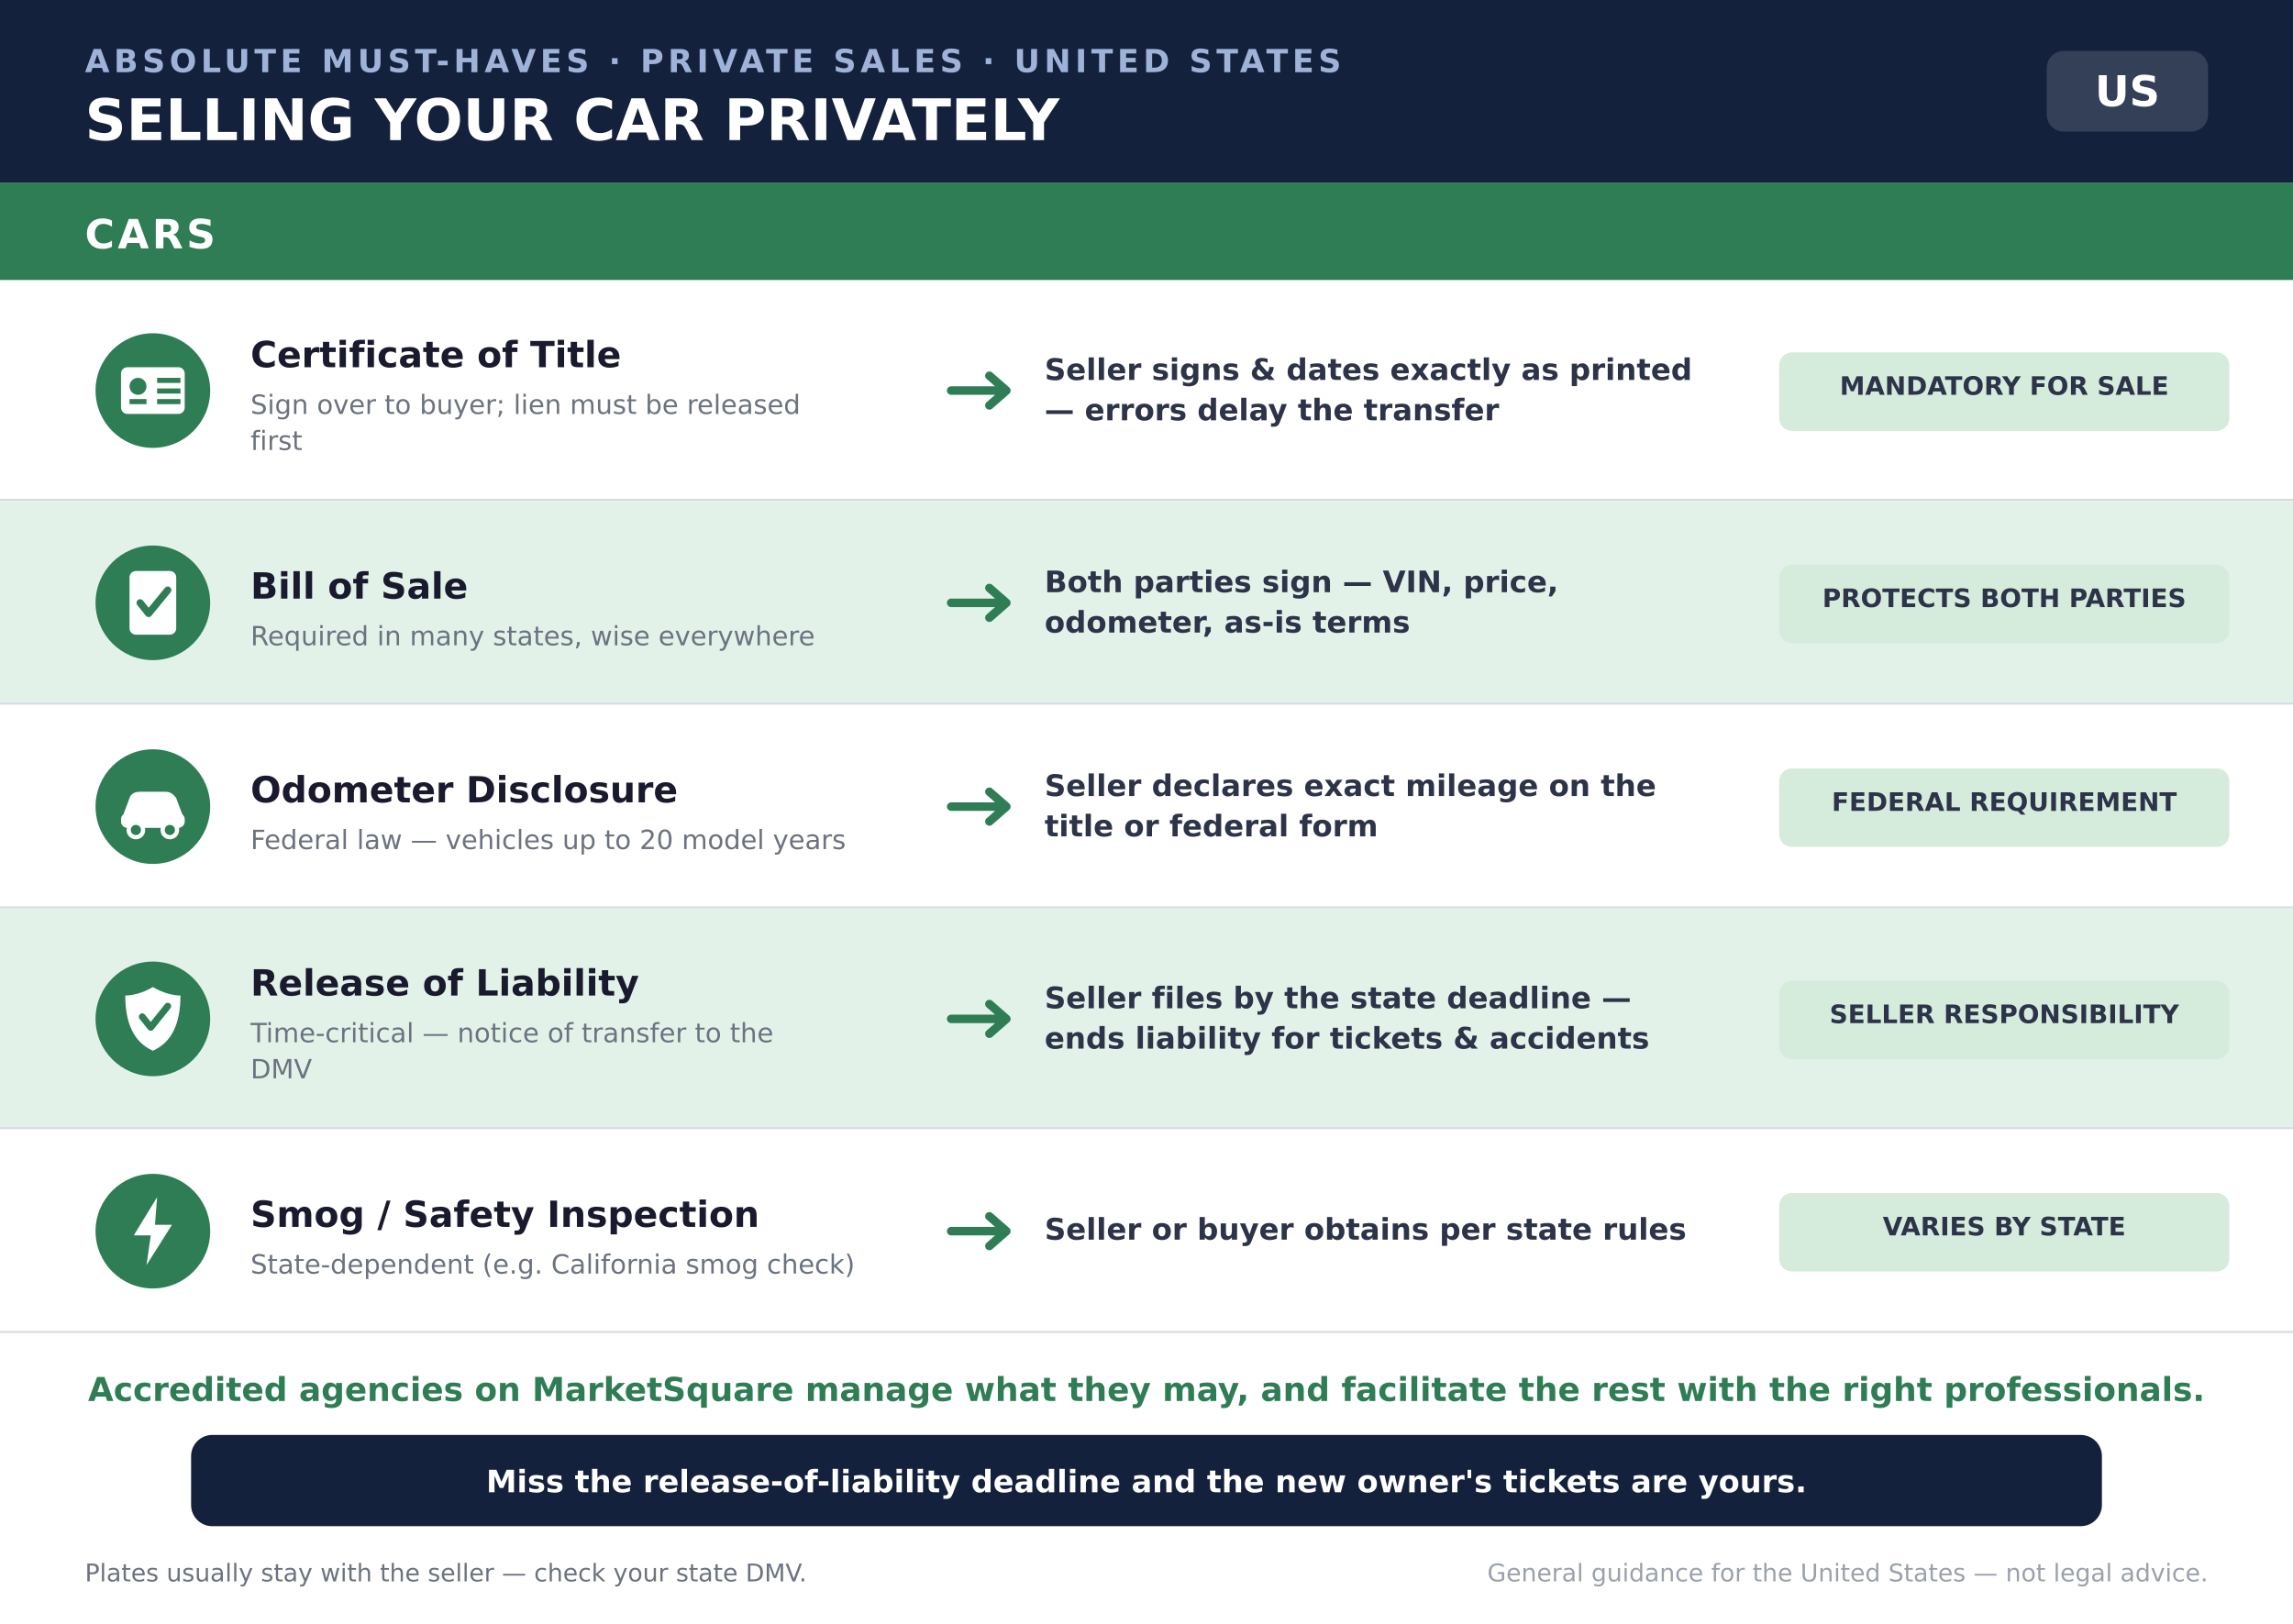
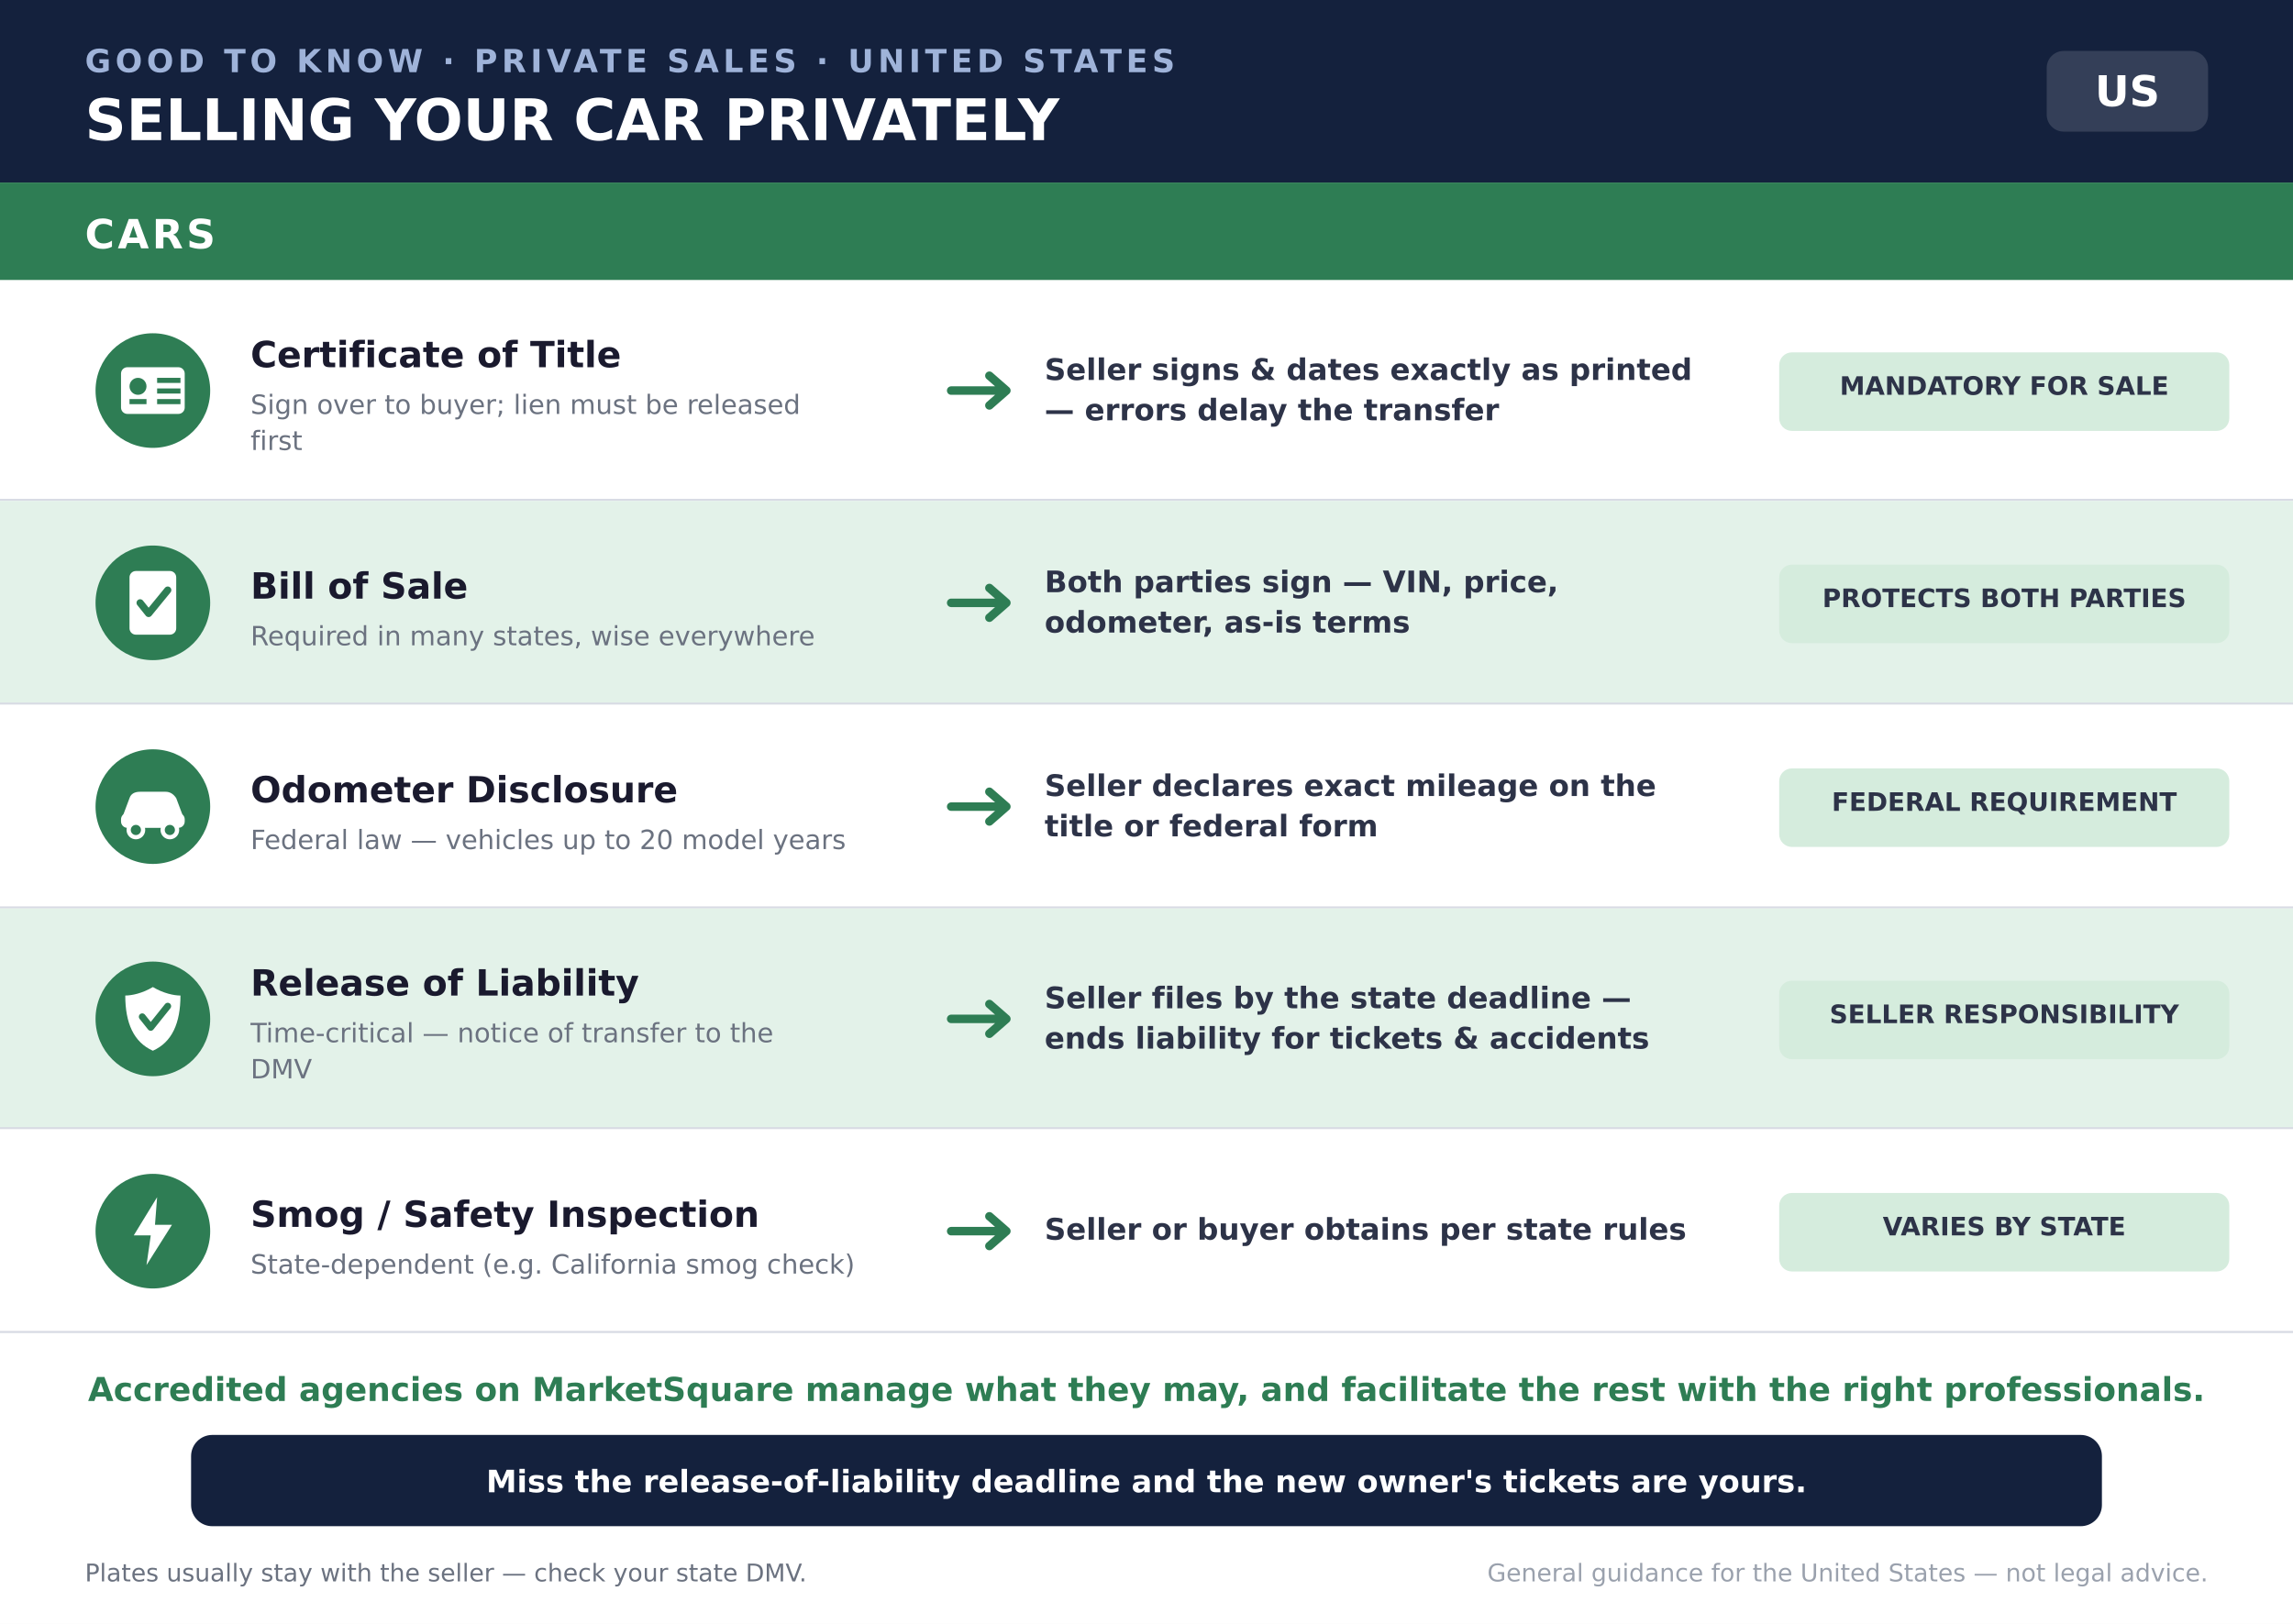
<svg xmlns="http://www.w3.org/2000/svg" width="1080" height="765" viewBox="0 0 1080 765">
  <rect width="1080" height="765" fill="#ffffff" />
  <rect x="0" y="0" width="1080" height="86" fill="#14213d" />
-   <text x="40" y="34" font-family="DejaVu Sans" font-size="15" font-weight="bold" fill="#9fb3d9" letter-spacing="2">ABSOLUTE MUST-HAVES · PRIVATE SALES · UNITED STATES</text>
+   <text x="40" y="34" font-family="DejaVu Sans" font-size="15" font-weight="bold" fill="#9fb3d9" letter-spacing="2">GOOD TO KNOW · PRIVATE SALES · UNITED STATES</text>
  <text x="40" y="66" font-family="DejaVu Sans" font-size="27" font-weight="bold" fill="#ffffff">SELLING YOUR CAR PRIVATELY</text>
  <rect x="964" y="24" width="76" height="38" rx="8" fill="#ffffff" opacity="0.14" />
  <text x="1002" y="50" font-family="DejaVu Sans" font-size="20" font-weight="bold" fill="#ffffff" text-anchor="middle">US</text>
  <rect x="0" y="86" width="1080" height="46" fill="#2e7d54" />
  <text x="40" y="117" font-family="DejaVu Sans" font-size="19" font-weight="bold" fill="#ffffff" letter-spacing="1.5">CARS</text>
  <rect x="0" y="132" width="1080" height="104" fill="#ffffff" />
  <circle cx="72" cy="184" r="27" fill="#2e7d54" />
  <g transform="translate(72,184)">
    <rect x="-15" y="-11" width="30" height="22" rx="3" fill="#fff" />
    <circle cx="-7" cy="-2" r="4" fill="#2e7d54" />
    <rect x="-11" y="4" width="8" height="2.4" fill="#2e7d54" />
    <rect x="2" y="-6" width="11" height="2.4" fill="#2e7d54" />
    <rect x="2" y="-1" width="11" height="2.4" fill="#2e7d54" />
    <rect x="2" y="4" width="11" height="2.4" fill="#2e7d54" />
  </g>
  <text x="118" y="173" font-family="DejaVu Sans" font-size="17" font-weight="bold" fill="#1a1a2e">Certificate of Title</text>
  <text x="118" y="195" font-family="DejaVu Sans" font-size="12.5" fill="#6b7280">Sign over to buyer; lien must be released</text>
  <text x="118" y="212" font-family="DejaVu Sans" font-size="12.5" fill="#6b7280">first</text>
  <path d="M 448,184 h 26 m -8,-7 l 8,7 l -8,7" stroke="#2e7d54" stroke-width="4" fill="none" stroke-linecap="round" stroke-linejoin="round" />
  <text x="492" y="179" font-family="DejaVu Sans" font-size="14" font-weight="bold" fill="#2d3348">Seller signs &amp; dates exactly as printed</text>
  <text x="492" y="198" font-family="DejaVu Sans" font-size="14" font-weight="bold" fill="#2d3348">— errors delay the transfer</text>
  <rect x="838" y="166" width="212" height="37" rx="6" fill="#d5ecdd" />
  <text x="944" y="186" font-family="DejaVu Sans" font-size="12" font-weight="bold" fill="#2d3348" text-anchor="middle">MANDATORY FOR SALE</text>
  <rect x="0" y="235" width="1080" height="1" fill="#d8dbe4" />
  <rect x="0" y="236" width="1080" height="96" fill="#e3f2e9" />
  <circle cx="72" cy="284" r="27" fill="#2e7d54" />
  <g transform="translate(72,284)">
    <rect x="-11" y="-15" width="22" height="30" rx="3" fill="#fff" />
    <path d="M -6,0 L -2,5 L 7,-6" fill="none" stroke="#2e7d54" stroke-width="3.4" stroke-linecap="round" stroke-linejoin="round" />
  </g>
  <text x="118" y="282" font-family="DejaVu Sans" font-size="17" font-weight="bold" fill="#1a1a2e">Bill of Sale</text>
  <text x="118" y="304" font-family="DejaVu Sans" font-size="12.5" fill="#6b7280">Required in many states, wise everywhere</text>
  <path d="M 448,284 h 26 m -8,-7 l 8,7 l -8,7" stroke="#2e7d54" stroke-width="4" fill="none" stroke-linecap="round" stroke-linejoin="round" />
  <text x="492" y="279" font-family="DejaVu Sans" font-size="14" font-weight="bold" fill="#2d3348">Both parties sign — VIN, price,</text>
  <text x="492" y="298" font-family="DejaVu Sans" font-size="14" font-weight="bold" fill="#2d3348">odometer, as-is terms</text>
  <rect x="838" y="266" width="212" height="37" rx="6" fill="#d5ecdd" />
  <text x="944" y="286" font-family="DejaVu Sans" font-size="12" font-weight="bold" fill="#2d3348" text-anchor="middle">PROTECTS BOTH PARTIES</text>
  <rect x="0" y="331" width="1080" height="1" fill="#d8dbe4" />
  <rect x="0" y="332" width="1080" height="96" fill="#ffffff" />
  <circle cx="72" cy="380" r="27" fill="#2e7d54" />
  <g transform="translate(72,380)">
    <path d="M -14,4 L -11,-4 Q -10,-7 -6,-7 L 6,-7 Q 9,-7 11,-4 L 14,4 Z" fill="#fff" />
    <rect x="-15" y="3" width="30" height="7" rx="3" fill="#fff" />
    <circle cx="-8" cy="11" r="3.4" fill="#2e7d54" stroke="#fff" stroke-width="2" />
    <circle cx="8" cy="11" r="3.4" fill="#2e7d54" stroke="#fff" stroke-width="2" />
  </g>
  <text x="118" y="378" font-family="DejaVu Sans" font-size="17" font-weight="bold" fill="#1a1a2e">Odometer Disclosure</text>
  <text x="118" y="400" font-family="DejaVu Sans" font-size="12.5" fill="#6b7280">Federal law — vehicles up to 20 model years</text>
  <path d="M 448,380 h 26 m -8,-7 l 8,7 l -8,7" stroke="#2e7d54" stroke-width="4" fill="none" stroke-linecap="round" stroke-linejoin="round" />
  <text x="492" y="375" font-family="DejaVu Sans" font-size="14" font-weight="bold" fill="#2d3348">Seller declares exact mileage on the</text>
  <text x="492" y="394" font-family="DejaVu Sans" font-size="14" font-weight="bold" fill="#2d3348">title or federal form</text>
  <rect x="838" y="362" width="212" height="37" rx="6" fill="#d5ecdd" />
  <text x="944" y="382" font-family="DejaVu Sans" font-size="12" font-weight="bold" fill="#2d3348" text-anchor="middle">FEDERAL REQUIREMENT</text>
  <rect x="0" y="427" width="1080" height="1" fill="#d8dbe4" />
  <rect x="0" y="428" width="1080" height="104" fill="#e3f2e9" />
  <circle cx="72" cy="480" r="27" fill="#2e7d54" />
  <g transform="translate(72,480)">
    <path d="M 0,-15 C 5,-12 10,-11 13,-11 C 13,2 9,11 0,15 C -9,11 -13,2 -13,-11 C -10,-11 -5,-12 0,-15 Z" fill="#fff" />
    <path d="M -5,-1 L -1,4 L 7,-6" fill="none" stroke="#2e7d54" stroke-width="3.2" stroke-linecap="round" stroke-linejoin="round" />
  </g>
  <text x="118" y="469" font-family="DejaVu Sans" font-size="17" font-weight="bold" fill="#1a1a2e">Release of Liability</text>
  <text x="118" y="491" font-family="DejaVu Sans" font-size="12.5" fill="#6b7280">Time-critical — notice of transfer to the</text>
  <text x="118" y="508" font-family="DejaVu Sans" font-size="12.5" fill="#6b7280">DMV</text>
  <path d="M 448,480 h 26 m -8,-7 l 8,7 l -8,7" stroke="#2e7d54" stroke-width="4" fill="none" stroke-linecap="round" stroke-linejoin="round" />
  <text x="492" y="475" font-family="DejaVu Sans" font-size="14" font-weight="bold" fill="#2d3348">Seller files by the state deadline —</text>
  <text x="492" y="494" font-family="DejaVu Sans" font-size="14" font-weight="bold" fill="#2d3348">ends liability for tickets &amp; accidents</text>
  <rect x="838" y="462" width="212" height="37" rx="6" fill="#d5ecdd" />
  <text x="944" y="482" font-family="DejaVu Sans" font-size="12" font-weight="bold" fill="#2d3348" text-anchor="middle">SELLER RESPONSIBILITY</text>
  <rect x="0" y="531" width="1080" height="1" fill="#d8dbe4" />
  <rect x="0" y="532" width="1080" height="96" fill="#ffffff" />
  <circle cx="72" cy="580" r="27" fill="#2e7d54" />
  <g transform="translate(72,580)">
    <path d="M 2,-16 L -9,2 L -1,2 L -3,16 L 9,-3 L 1,-3 Z" fill="#fff" />
  </g>
  <text x="118" y="578" font-family="DejaVu Sans" font-size="17" font-weight="bold" fill="#1a1a2e">Smog / Safety Inspection</text>
  <text x="118" y="600" font-family="DejaVu Sans" font-size="12.5" fill="#6b7280">State-dependent (e.g. California smog check)</text>
  <path d="M 448,580 h 26 m -8,-7 l 8,7 l -8,7" stroke="#2e7d54" stroke-width="4" fill="none" stroke-linecap="round" stroke-linejoin="round" />
  <text x="492" y="584" font-family="DejaVu Sans" font-size="14" font-weight="bold" fill="#2d3348">Seller or buyer obtains per state rules</text>
  <rect x="838" y="562" width="212" height="37" rx="6" fill="#d5ecdd" />
  <text x="944" y="582" font-family="DejaVu Sans" font-size="12" font-weight="bold" fill="#2d3348" text-anchor="middle">VARIES BY STATE</text>
  <rect x="0" y="627" width="1080" height="1" fill="#d8dbe4" />
  <text x="540.0" y="660" font-family="DejaVu Sans" font-size="15.5" font-weight="bold" fill="#2e7d54" text-anchor="middle">Accredited agencies on MarketSquare manage what they may, and facilitate the rest with the right professionals.</text>
  <rect x="90" y="676" width="900" height="43" rx="10" fill="#14213d" />
  <text x="540.0" y="703" font-family="DejaVu Sans" font-size="14.5" font-weight="bold" fill="#ffffff" text-anchor="middle">Miss the release-of-liability deadline and the new owner's tickets are yours.</text>
  <text x="40" y="745" font-family="DejaVu Sans" font-size="11.5" fill="#6b7280">Plates usually stay with the seller — check your state DMV.</text>
  <text x="1040" y="745" font-family="DejaVu Sans" font-size="11.5" fill="#9aa1ad" text-anchor="end">General guidance for the United States — not legal advice.</text>
</svg>
